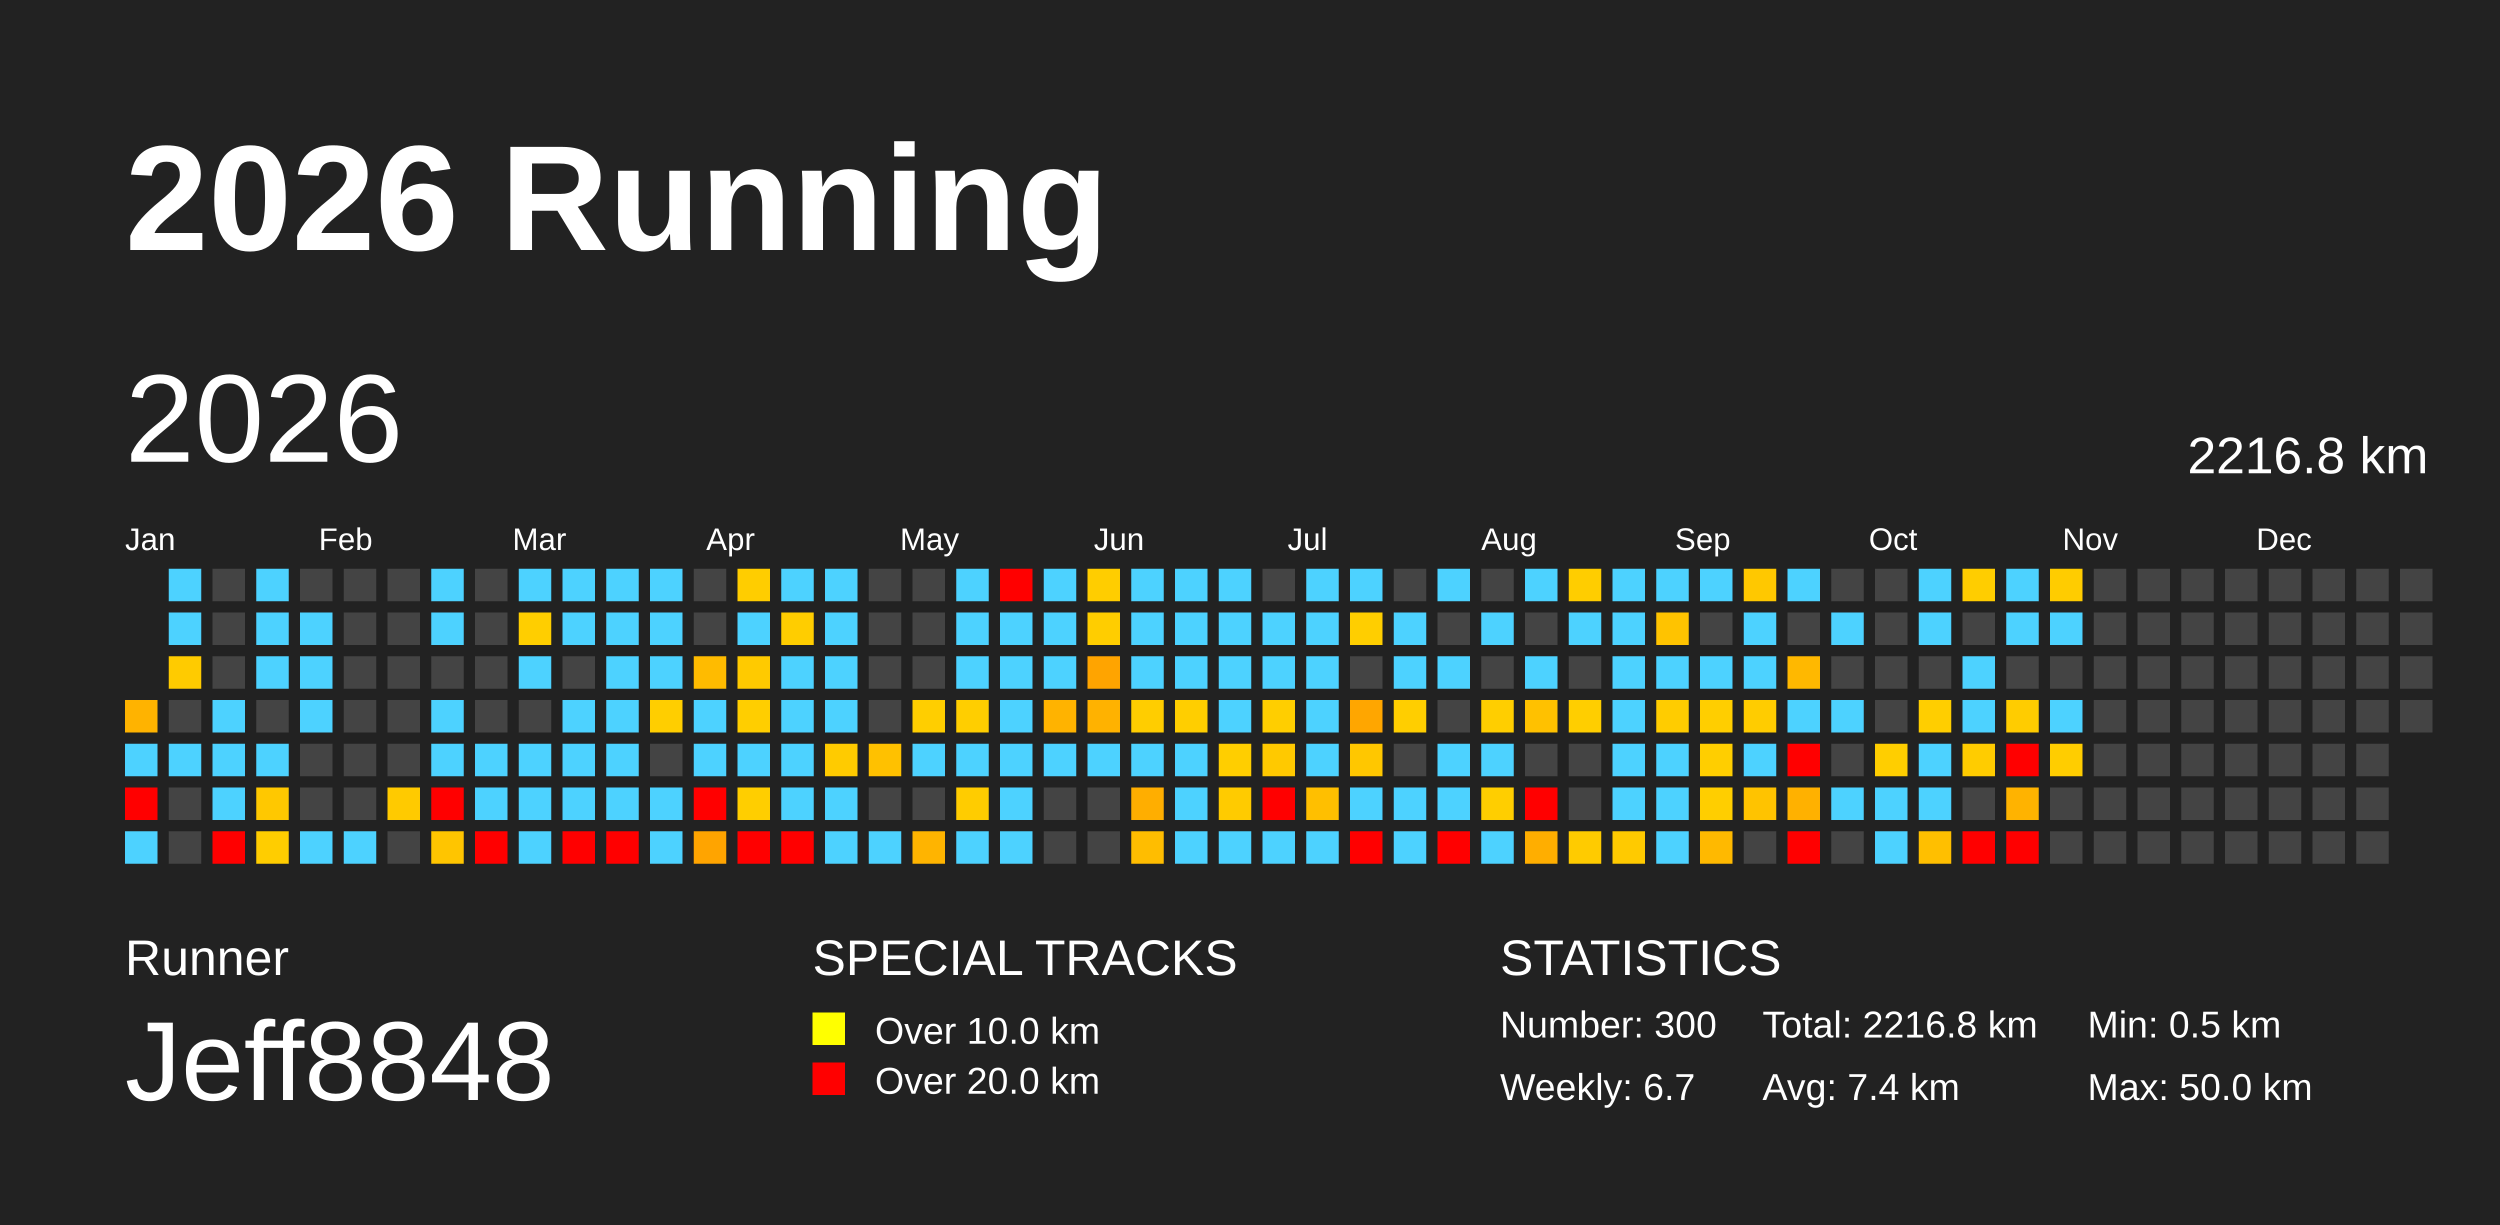
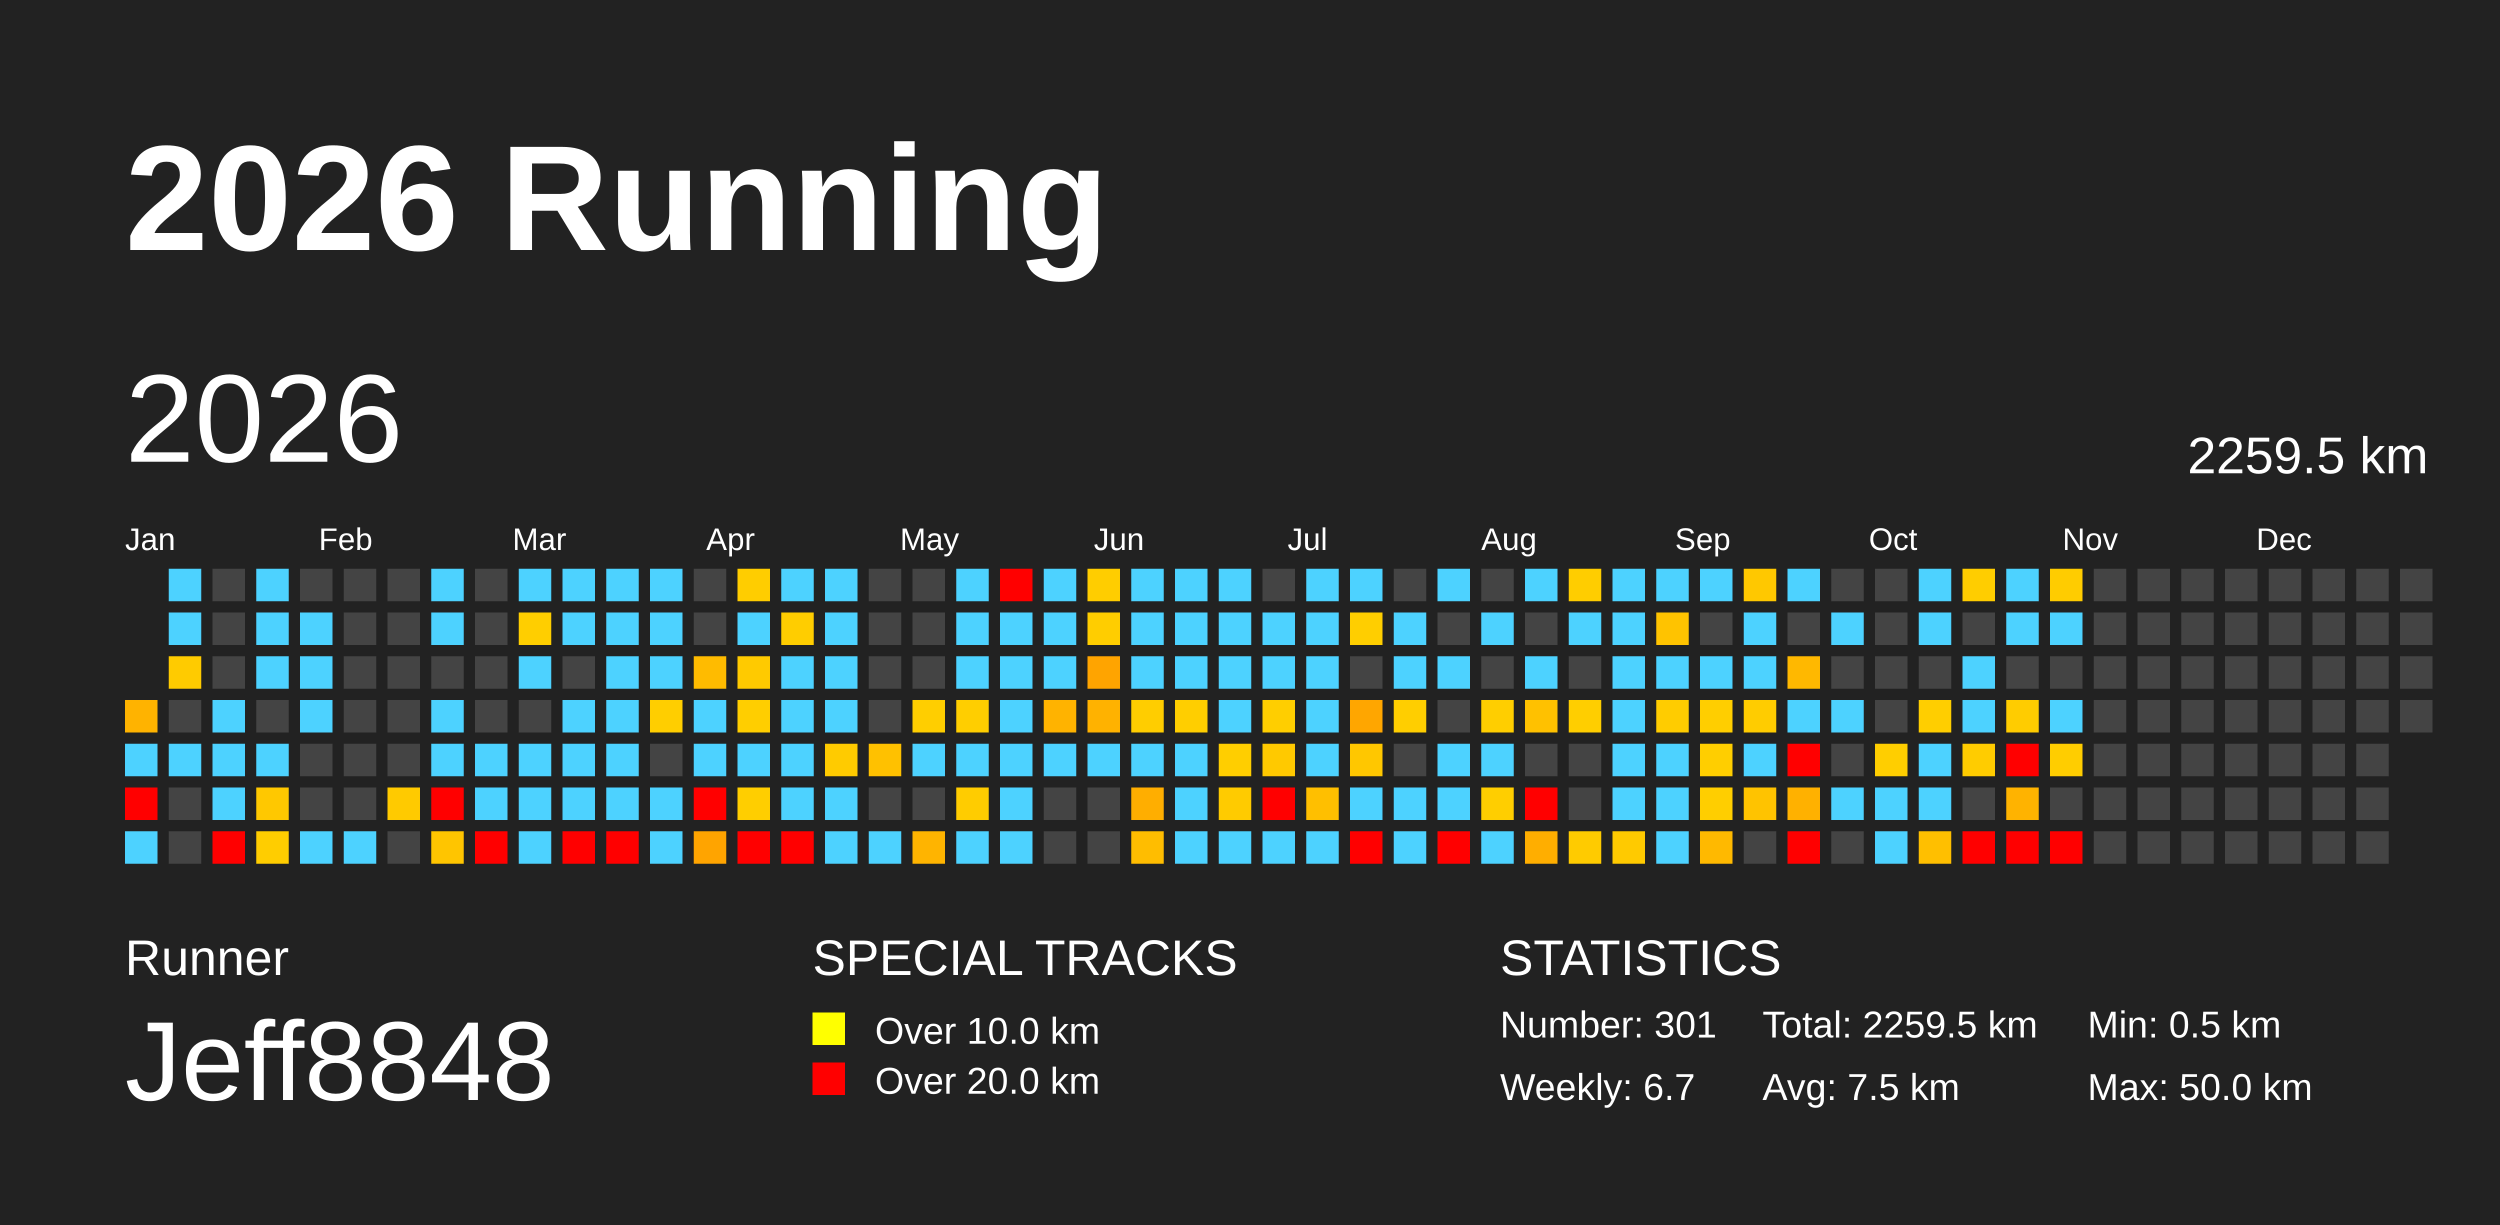
<svg xmlns="http://www.w3.org/2000/svg" baseProfile="full" height="98mm" version="1.1" viewBox="0,0,200,98" width="200mm">
  <defs />
  <rect fill="#222222" height="98" width="200" x="0" y="0" />
  <text fill="#FFFFFF" style="font-size:12px; font-family:Arial; font-weight:bold;" x="10" y="20">2026 Running</text>
  <text fill="#FFFFFF" style="font-size:4px; font-family:Arial" x="10" y="78">Runner</text>
  <text fill="#FFFFFF" style="font-size:9px; font-family:Arial" x="10" y="88">Jeff8848</text>
  <text fill="#FFFFFF" style="font-size:4px; font-family:Arial" x="65" y="78">SPECIAL TRACKS</text>
  <rect fill="yellow" height="2.6" width="2.6" x="65" y="81" />
  <text fill="#FFFFFF" style="font-size:3px; font-family:Arial" x="70" y="83.5">Over 10.0 km</text>
  <rect fill="red" height="2.6" width="2.6" x="65" y="85" />
  <text fill="#FFFFFF" style="font-size:3px; font-family:Arial" x="70" y="87.5">Over 20.0 km</text>
  <text fill="#FFFFFF" style="font-size:4px; font-family:Arial" x="120" y="78">STATISTICS</text>
-   <text fill="#FFFFFF" style="font-size:3px; font-family:Arial" x="120" y="83">Number: 300</text>
+   <text fill="#FFFFFF" style="font-size:3px; font-family:Arial" x="120" y="83">Number: 301</text>
  <text fill="#FFFFFF" style="font-size:3px; font-family:Arial" x="120" y="88">Weekly: 6.7</text>
-   <text fill="#FFFFFF" style="font-size:3px; font-family:Arial" x="141" y="83">Total: 2216.8 km</text>
-   <text fill="#FFFFFF" style="font-size:3px; font-family:Arial" x="141" y="88">Avg: 7.4 km</text>
+   <text fill="#FFFFFF" style="font-size:3px; font-family:Arial" x="141" y="83">Total: 2259.5 km</text>
+   <text fill="#FFFFFF" style="font-size:3px; font-family:Arial" x="141" y="88">Avg: 7.5 km</text>
  <text fill="#FFFFFF" style="font-size:3px; font-family:Arial" x="167" y="83">Min: 0.5 km</text>
  <text fill="#FFFFFF" style="font-size:3px; font-family:Arial" x="167" y="88">Max: 50.0 km</text>
  <text dominant-baseline="hanging" fill="#FFFFFF" style="font-size:10.0px; font-family:Arial;" x="10" y="30">2026</text>
-   <text dominant-baseline="hanging" fill="#FFFFFF" style="font-size:4.125px; font-family:Arial;" x="175" y="35">2216.8 km</text>
+   <text dominant-baseline="hanging" fill="#FFFFFF" style="font-size:4.125px; font-family:Arial;" x="175" y="35">2259.5 km</text>
  <text fill="#FFFFFF" style="font-size:2.5px; font-family:Arial" x="10.0" y="44">Jan</text>
  <text fill="#FFFFFF" style="font-size:2.5px; font-family:Arial" x="25.5" y="44">Feb</text>
  <text fill="#FFFFFF" style="font-size:2.5px; font-family:Arial" x="41.0" y="44">Mar</text>
  <text fill="#FFFFFF" style="font-size:2.5px; font-family:Arial" x="56.5" y="44">Apr</text>
  <text fill="#FFFFFF" style="font-size:2.5px; font-family:Arial" x="72.0" y="44">May</text>
  <text fill="#FFFFFF" style="font-size:2.5px; font-family:Arial" x="87.5" y="44">Jun</text>
  <text fill="#FFFFFF" style="font-size:2.5px; font-family:Arial" x="103.0" y="44">Jul</text>
  <text fill="#FFFFFF" style="font-size:2.5px; font-family:Arial" x="118.5" y="44">Aug</text>
  <text fill="#FFFFFF" style="font-size:2.5px; font-family:Arial" x="134.0" y="44">Sep</text>
  <text fill="#FFFFFF" style="font-size:2.5px; font-family:Arial" x="149.5" y="44">Oct</text>
  <text fill="#FFFFFF" style="font-size:2.5px; font-family:Arial" x="165.0" y="44">Nov</text>
  <text fill="#FFFFFF" style="font-size:2.5px; font-family:Arial" x="180.5" y="44">Dec</text>
  <rect fill="#ffb300" height="2.6" width="2.6" x="10.0" y="56.0" />
  <rect fill="#4dd2ff" height="2.6" width="2.6" x="10.0" y="59.5" />
  <rect fill="red" height="2.6" width="2.6" x="10.0" y="63.0" />
  <rect fill="#4dd2ff" height="2.6" width="2.6" x="10.0" y="66.5" />
  <rect fill="#4dd2ff" height="2.6" width="2.6" x="13.5" y="45.5" />
  <rect fill="#4dd2ff" height="2.6" width="2.6" x="13.5" y="49.0" />
  <rect fill="#ffcb00" height="2.6" width="2.6" x="13.5" y="52.5" />
  <rect fill="#444444" height="2.6" width="2.6" x="13.5" y="56.0" />
  <rect fill="#4dd2ff" height="2.6" width="2.6" x="13.5" y="59.5" />
  <rect fill="#444444" height="2.6" width="2.6" x="13.5" y="63.0" />
  <rect fill="#444444" height="2.6" width="2.6" x="13.5" y="66.5" />
  <rect fill="#444444" height="2.6" width="2.6" x="17.0" y="45.5" />
  <rect fill="#444444" height="2.6" width="2.6" x="17.0" y="49.0" />
  <rect fill="#444444" height="2.6" width="2.6" x="17.0" y="52.5" />
  <rect fill="#4dd2ff" height="2.6" width="2.6" x="17.0" y="56.0" />
  <rect fill="#4dd2ff" height="2.6" width="2.6" x="17.0" y="59.5" />
  <rect fill="#4dd2ff" height="2.6" width="2.6" x="17.0" y="63.0" />
  <rect fill="red" height="2.6" width="2.6" x="17.0" y="66.5" />
  <rect fill="#4dd2ff" height="2.6" width="2.6" x="20.5" y="45.5" />
  <rect fill="#4dd2ff" height="2.6" width="2.6" x="20.5" y="49.0" />
  <rect fill="#4dd2ff" height="2.6" width="2.6" x="20.5" y="52.5" />
  <rect fill="#444444" height="2.6" width="2.6" x="20.5" y="56.0" />
  <rect fill="#4dd2ff" height="2.6" width="2.6" x="20.5" y="59.5" />
  <rect fill="#ffc800" height="2.6" width="2.6" x="20.5" y="63.0" />
  <rect fill="#ffcd00" height="2.6" width="2.6" x="20.5" y="66.5" />
  <rect fill="#444444" height="2.6" width="2.6" x="24.0" y="45.5" />
  <rect fill="#4dd2ff" height="2.6" width="2.6" x="24.0" y="49.0" />
  <rect fill="#4dd2ff" height="2.6" width="2.6" x="24.0" y="52.5" />
  <rect fill="#4dd2ff" height="2.6" width="2.6" x="24.0" y="56.0" />
  <rect fill="#444444" height="2.6" width="2.6" x="24.0" y="59.5" />
  <rect fill="#444444" height="2.6" width="2.6" x="24.0" y="63.0" />
  <rect fill="#4dd2ff" height="2.6" width="2.6" x="24.0" y="66.5" />
  <rect fill="#444444" height="2.6" width="2.6" x="27.5" y="45.5" />
  <rect fill="#444444" height="2.6" width="2.6" x="27.5" y="49.0" />
  <rect fill="#444444" height="2.6" width="2.6" x="27.5" y="52.5" />
  <rect fill="#444444" height="2.6" width="2.6" x="27.5" y="56.0" />
  <rect fill="#444444" height="2.6" width="2.6" x="27.5" y="59.5" />
  <rect fill="#444444" height="2.6" width="2.6" x="27.5" y="63.0" />
  <rect fill="#4dd2ff" height="2.6" width="2.6" x="27.5" y="66.5" />
  <rect fill="#444444" height="2.6" width="2.6" x="31.0" y="45.5" />
  <rect fill="#444444" height="2.6" width="2.6" x="31.0" y="49.0" />
  <rect fill="#444444" height="2.6" width="2.6" x="31.0" y="52.5" />
  <rect fill="#444444" height="2.6" width="2.6" x="31.0" y="56.0" />
  <rect fill="#444444" height="2.6" width="2.6" x="31.0" y="59.5" />
  <rect fill="#ffca00" height="2.6" width="2.6" x="31.0" y="63.0" />
  <rect fill="#444444" height="2.6" width="2.6" x="31.0" y="66.5" />
  <rect fill="#4dd2ff" height="2.6" width="2.6" x="34.5" y="45.5" />
  <rect fill="#4dd2ff" height="2.6" width="2.6" x="34.5" y="49.0" />
  <rect fill="#444444" height="2.6" width="2.6" x="34.5" y="52.5" />
  <rect fill="#4dd2ff" height="2.6" width="2.6" x="34.5" y="56.0" />
  <rect fill="#4dd2ff" height="2.6" width="2.6" x="34.5" y="59.5" />
  <rect fill="red" height="2.6" width="2.6" x="34.5" y="63.0" />
  <rect fill="#ffc500" height="2.6" width="2.6" x="34.5" y="66.5" />
  <rect fill="#444444" height="2.6" width="2.6" x="38.0" y="45.5" />
  <rect fill="#444444" height="2.6" width="2.6" x="38.0" y="49.0" />
  <rect fill="#444444" height="2.6" width="2.6" x="38.0" y="52.5" />
  <rect fill="#444444" height="2.6" width="2.6" x="38.0" y="56.0" />
  <rect fill="#4dd2ff" height="2.6" width="2.6" x="38.0" y="59.5" />
  <rect fill="#4dd2ff" height="2.6" width="2.6" x="38.0" y="63.0" />
  <rect fill="red" height="2.6" width="2.6" x="38.0" y="66.5" />
  <rect fill="#4dd2ff" height="2.6" width="2.6" x="41.5" y="45.5" />
  <rect fill="#ffce00" height="2.6" width="2.6" x="41.5" y="49.0" />
  <rect fill="#4dd2ff" height="2.6" width="2.6" x="41.5" y="52.5" />
  <rect fill="#444444" height="2.6" width="2.6" x="41.5" y="56.0" />
  <rect fill="#4dd2ff" height="2.6" width="2.6" x="41.5" y="59.5" />
  <rect fill="#4dd2ff" height="2.6" width="2.6" x="41.5" y="63.0" />
  <rect fill="#4dd2ff" height="2.6" width="2.6" x="41.5" y="66.5" />
  <rect fill="#4dd2ff" height="2.6" width="2.6" x="45.0" y="45.5" />
  <rect fill="#4dd2ff" height="2.6" width="2.6" x="45.0" y="49.0" />
  <rect fill="#444444" height="2.6" width="2.6" x="45.0" y="52.5" />
  <rect fill="#4dd2ff" height="2.6" width="2.6" x="45.0" y="56.0" />
  <rect fill="#4dd2ff" height="2.6" width="2.6" x="45.0" y="59.5" />
  <rect fill="#4dd2ff" height="2.6" width="2.6" x="45.0" y="63.0" />
  <rect fill="red" height="2.6" width="2.6" x="45.0" y="66.5" />
  <rect fill="#4dd2ff" height="2.6" width="2.6" x="48.5" y="45.5" />
  <rect fill="#4dd2ff" height="2.6" width="2.6" x="48.5" y="49.0" />
  <rect fill="#4dd2ff" height="2.6" width="2.6" x="48.5" y="52.5" />
  <rect fill="#4dd2ff" height="2.6" width="2.6" x="48.5" y="56.0" />
  <rect fill="#4dd2ff" height="2.6" width="2.6" x="48.5" y="59.5" />
  <rect fill="#4dd2ff" height="2.6" width="2.6" x="48.5" y="63.0" />
  <rect fill="red" height="2.6" width="2.6" x="48.5" y="66.5" />
  <rect fill="#4dd2ff" height="2.6" width="2.6" x="52.0" y="45.5" />
  <rect fill="#4dd2ff" height="2.6" width="2.6" x="52.0" y="49.0" />
  <rect fill="#4dd2ff" height="2.6" width="2.6" x="52.0" y="52.5" />
  <rect fill="#ffce00" height="2.6" width="2.6" x="52.0" y="56.0" />
  <rect fill="#444444" height="2.6" width="2.6" x="52.0" y="59.5" />
  <rect fill="#4dd2ff" height="2.6" width="2.6" x="52.0" y="63.0" />
  <rect fill="#4dd2ff" height="2.6" width="2.6" x="52.0" y="66.5" />
  <rect fill="#444444" height="2.6" width="2.6" x="55.5" y="45.5" />
  <rect fill="#444444" height="2.6" width="2.6" x="55.5" y="49.0" />
  <rect fill="#ffbb00" height="2.6" width="2.6" x="55.5" y="52.5" />
  <rect fill="#4dd2ff" height="2.6" width="2.6" x="55.5" y="56.0" />
  <rect fill="#4dd2ff" height="2.6" width="2.6" x="55.5" y="59.5" />
  <rect fill="red" height="2.6" width="2.6" x="55.5" y="63.0" />
  <rect fill="#ffa400" height="2.6" width="2.6" x="55.5" y="66.5" />
  <rect fill="#ffcd00" height="2.6" width="2.6" x="59.0" y="45.5" />
  <rect fill="#4dd2ff" height="2.6" width="2.6" x="59.0" y="49.0" />
  <rect fill="#ffca00" height="2.6" width="2.6" x="59.0" y="52.5" />
  <rect fill="#ffce00" height="2.6" width="2.6" x="59.0" y="56.0" />
  <rect fill="#4dd2ff" height="2.6" width="2.6" x="59.0" y="59.5" />
  <rect fill="#ffce00" height="2.6" width="2.6" x="59.0" y="63.0" />
  <rect fill="red" height="2.6" width="2.6" x="59.0" y="66.5" />
  <rect fill="#4dd2ff" height="2.6" width="2.6" x="62.5" y="45.5" />
  <rect fill="#ffcd00" height="2.6" width="2.6" x="62.5" y="49.0" />
  <rect fill="#4dd2ff" height="2.6" width="2.6" x="62.5" y="52.5" />
  <rect fill="#4dd2ff" height="2.6" width="2.6" x="62.5" y="56.0" />
  <rect fill="#4dd2ff" height="2.6" width="2.6" x="62.5" y="59.5" />
  <rect fill="#4dd2ff" height="2.6" width="2.6" x="62.5" y="63.0" />
  <rect fill="red" height="2.6" width="2.6" x="62.5" y="66.5" />
  <rect fill="#4dd2ff" height="2.6" width="2.6" x="66.0" y="45.5" />
  <rect fill="#4dd2ff" height="2.6" width="2.6" x="66.0" y="49.0" />
  <rect fill="#4dd2ff" height="2.6" width="2.6" x="66.0" y="52.5" />
  <rect fill="#4dd2ff" height="2.6" width="2.6" x="66.0" y="56.0" />
  <rect fill="#ffcb00" height="2.6" width="2.6" x="66.0" y="59.5" />
  <rect fill="#4dd2ff" height="2.6" width="2.6" x="66.0" y="63.0" />
  <rect fill="#4dd2ff" height="2.6" width="2.6" x="66.0" y="66.5" />
  <rect fill="#444444" height="2.6" width="2.6" x="69.5" y="45.5" />
  <rect fill="#444444" height="2.6" width="2.6" x="69.5" y="49.0" />
  <rect fill="#444444" height="2.6" width="2.6" x="69.5" y="52.5" />
  <rect fill="#444444" height="2.6" width="2.6" x="69.5" y="56.0" />
  <rect fill="#ffc100" height="2.6" width="2.6" x="69.5" y="59.5" />
  <rect fill="#444444" height="2.6" width="2.6" x="69.5" y="63.0" />
  <rect fill="#4dd2ff" height="2.6" width="2.6" x="69.5" y="66.5" />
  <rect fill="#444444" height="2.6" width="2.6" x="73.0" y="45.5" />
  <rect fill="#444444" height="2.6" width="2.6" x="73.0" y="49.0" />
  <rect fill="#444444" height="2.6" width="2.6" x="73.0" y="52.5" />
  <rect fill="#ffce00" height="2.6" width="2.6" x="73.0" y="56.0" />
  <rect fill="#4dd2ff" height="2.6" width="2.6" x="73.0" y="59.5" />
  <rect fill="#444444" height="2.6" width="2.6" x="73.0" y="63.0" />
  <rect fill="#ffb400" height="2.6" width="2.6" x="73.0" y="66.5" />
  <rect fill="#4dd2ff" height="2.6" width="2.6" x="76.5" y="45.5" />
  <rect fill="#4dd2ff" height="2.6" width="2.6" x="76.5" y="49.0" />
  <rect fill="#4dd2ff" height="2.6" width="2.6" x="76.5" y="52.5" />
  <rect fill="#ffce00" height="2.6" width="2.6" x="76.5" y="56.0" />
  <rect fill="#4dd2ff" height="2.6" width="2.6" x="76.5" y="59.5" />
  <rect fill="#ffcc00" height="2.6" width="2.6" x="76.5" y="63.0" />
  <rect fill="#4dd2ff" height="2.6" width="2.6" x="76.5" y="66.5" />
  <rect fill="red" height="2.6" width="2.6" x="80.0" y="45.5" />
  <rect fill="#4dd2ff" height="2.6" width="2.6" x="80.0" y="49.0" />
  <rect fill="#4dd2ff" height="2.6" width="2.6" x="80.0" y="52.5" />
  <rect fill="#4dd2ff" height="2.6" width="2.6" x="80.0" y="56.0" />
  <rect fill="#4dd2ff" height="2.6" width="2.6" x="80.0" y="59.5" />
  <rect fill="#4dd2ff" height="2.6" width="2.6" x="80.0" y="63.0" />
  <rect fill="#4dd2ff" height="2.6" width="2.6" x="80.0" y="66.5" />
  <rect fill="#4dd2ff" height="2.6" width="2.6" x="83.5" y="45.5" />
  <rect fill="#4dd2ff" height="2.6" width="2.6" x="83.5" y="49.0" />
  <rect fill="#4dd2ff" height="2.6" width="2.6" x="83.5" y="52.5" />
  <rect fill="#ffb300" height="2.6" width="2.6" x="83.5" y="56.0" />
  <rect fill="#4dd2ff" height="2.6" width="2.6" x="83.5" y="59.5" />
  <rect fill="#444444" height="2.6" width="2.6" x="83.5" y="63.0" />
  <rect fill="#444444" height="2.6" width="2.6" x="83.5" y="66.5" />
  <rect fill="#ffcd00" height="2.6" width="2.6" x="87.0" y="45.5" />
  <rect fill="#ffcd00" height="2.6" width="2.6" x="87.0" y="49.0" />
  <rect fill="#ffa400" height="2.6" width="2.6" x="87.0" y="52.5" />
  <rect fill="#ffb200" height="2.6" width="2.6" x="87.0" y="56.0" />
  <rect fill="#4dd2ff" height="2.6" width="2.6" x="87.0" y="59.5" />
  <rect fill="#444444" height="2.6" width="2.6" x="87.0" y="63.0" />
  <rect fill="#444444" height="2.6" width="2.6" x="87.0" y="66.5" />
  <rect fill="#4dd2ff" height="2.6" width="2.6" x="90.5" y="45.5" />
  <rect fill="#4dd2ff" height="2.6" width="2.6" x="90.5" y="49.0" />
  <rect fill="#4dd2ff" height="2.6" width="2.6" x="90.5" y="52.5" />
  <rect fill="#ffcd00" height="2.6" width="2.6" x="90.5" y="56.0" />
  <rect fill="#4dd2ff" height="2.6" width="2.6" x="90.5" y="59.5" />
  <rect fill="#ffae00" height="2.6" width="2.6" x="90.5" y="63.0" />
  <rect fill="#ffbd00" height="2.6" width="2.6" x="90.5" y="66.5" />
  <rect fill="#4dd2ff" height="2.6" width="2.6" x="94.0" y="45.5" />
  <rect fill="#4dd2ff" height="2.6" width="2.6" x="94.0" y="49.0" />
  <rect fill="#4dd2ff" height="2.6" width="2.6" x="94.0" y="52.5" />
  <rect fill="#ffce00" height="2.6" width="2.6" x="94.0" y="56.0" />
  <rect fill="#4dd2ff" height="2.6" width="2.6" x="94.0" y="59.5" />
  <rect fill="#4dd2ff" height="2.6" width="2.6" x="94.0" y="63.0" />
  <rect fill="#4dd2ff" height="2.6" width="2.6" x="94.0" y="66.5" />
  <rect fill="#4dd2ff" height="2.6" width="2.6" x="97.5" y="45.5" />
  <rect fill="#4dd2ff" height="2.6" width="2.6" x="97.5" y="49.0" />
  <rect fill="#4dd2ff" height="2.6" width="2.6" x="97.5" y="52.5" />
  <rect fill="#4dd2ff" height="2.6" width="2.6" x="97.5" y="56.0" />
  <rect fill="#ffce00" height="2.6" width="2.6" x="97.5" y="59.5" />
  <rect fill="#ffcb00" height="2.6" width="2.6" x="97.5" y="63.0" />
  <rect fill="#4dd2ff" height="2.6" width="2.6" x="97.5" y="66.5" />
  <rect fill="#444444" height="2.6" width="2.6" x="101.0" y="45.5" />
  <rect fill="#4dd2ff" height="2.6" width="2.6" x="101.0" y="49.0" />
  <rect fill="#4dd2ff" height="2.6" width="2.6" x="101.0" y="52.5" />
  <rect fill="#ffce00" height="2.6" width="2.6" x="101.0" y="56.0" />
  <rect fill="#ffc900" height="2.6" width="2.6" x="101.0" y="59.5" />
  <rect fill="red" height="2.6" width="2.6" x="101.0" y="63.0" />
  <rect fill="#4dd2ff" height="2.6" width="2.6" x="101.0" y="66.5" />
  <rect fill="#4dd2ff" height="2.6" width="2.6" x="104.5" y="45.5" />
  <rect fill="#4dd2ff" height="2.6" width="2.6" x="104.5" y="49.0" />
  <rect fill="#4dd2ff" height="2.6" width="2.6" x="104.5" y="52.5" />
  <rect fill="#4dd2ff" height="2.6" width="2.6" x="104.5" y="56.0" />
  <rect fill="#4dd2ff" height="2.6" width="2.6" x="104.5" y="59.5" />
  <rect fill="#ffbf00" height="2.6" width="2.6" x="104.5" y="63.0" />
  <rect fill="#4dd2ff" height="2.6" width="2.6" x="104.5" y="66.5" />
  <rect fill="#4dd2ff" height="2.6" width="2.6" x="108.0" y="45.5" />
  <rect fill="#ffce00" height="2.6" width="2.6" x="108.0" y="49.0" />
  <rect fill="#444444" height="2.6" width="2.6" x="108.0" y="52.5" />
  <rect fill="#ffa600" height="2.6" width="2.6" x="108.0" y="56.0" />
  <rect fill="#ffc700" height="2.6" width="2.6" x="108.0" y="59.5" />
  <rect fill="#4dd2ff" height="2.6" width="2.6" x="108.0" y="63.0" />
  <rect fill="red" height="2.6" width="2.6" x="108.0" y="66.5" />
  <rect fill="#444444" height="2.6" width="2.6" x="111.5" y="45.5" />
  <rect fill="#4dd2ff" height="2.6" width="2.6" x="111.5" y="49.0" />
  <rect fill="#4dd2ff" height="2.6" width="2.6" x="111.5" y="52.5" />
  <rect fill="#ffce00" height="2.6" width="2.6" x="111.5" y="56.0" />
  <rect fill="#444444" height="2.6" width="2.6" x="111.5" y="59.5" />
  <rect fill="#4dd2ff" height="2.6" width="2.6" x="111.5" y="63.0" />
  <rect fill="#4dd2ff" height="2.6" width="2.6" x="111.5" y="66.5" />
  <rect fill="#4dd2ff" height="2.6" width="2.6" x="115.0" y="45.5" />
  <rect fill="#444444" height="2.6" width="2.6" x="115.0" y="49.0" />
  <rect fill="#4dd2ff" height="2.6" width="2.6" x="115.0" y="52.5" />
  <rect fill="#444444" height="2.6" width="2.6" x="115.0" y="56.0" />
  <rect fill="#4dd2ff" height="2.6" width="2.6" x="115.0" y="59.5" />
  <rect fill="#4dd2ff" height="2.6" width="2.6" x="115.0" y="63.0" />
  <rect fill="red" height="2.6" width="2.6" x="115.0" y="66.5" />
  <rect fill="#444444" height="2.6" width="2.6" x="118.5" y="45.5" />
  <rect fill="#4dd2ff" height="2.6" width="2.6" x="118.5" y="49.0" />
  <rect fill="#444444" height="2.6" width="2.6" x="118.5" y="52.5" />
  <rect fill="#ffce00" height="2.6" width="2.6" x="118.5" y="56.0" />
  <rect fill="#4dd2ff" height="2.6" width="2.6" x="118.5" y="59.5" />
  <rect fill="#ffce00" height="2.6" width="2.6" x="118.5" y="63.0" />
  <rect fill="#4dd2ff" height="2.6" width="2.6" x="118.5" y="66.5" />
  <rect fill="#4dd2ff" height="2.6" width="2.6" x="122.0" y="45.5" />
  <rect fill="#444444" height="2.6" width="2.6" x="122.0" y="49.0" />
  <rect fill="#4dd2ff" height="2.6" width="2.6" x="122.0" y="52.5" />
  <rect fill="#ffc100" height="2.6" width="2.6" x="122.0" y="56.0" />
  <rect fill="#444444" height="2.6" width="2.6" x="122.0" y="59.5" />
  <rect fill="red" height="2.6" width="2.6" x="122.0" y="63.0" />
  <rect fill="#ffae00" height="2.6" width="2.6" x="122.0" y="66.5" />
  <rect fill="#ffcd00" height="2.6" width="2.6" x="125.5" y="45.5" />
  <rect fill="#4dd2ff" height="2.6" width="2.6" x="125.5" y="49.0" />
  <rect fill="#444444" height="2.6" width="2.6" x="125.5" y="52.5" />
  <rect fill="#ffce00" height="2.6" width="2.6" x="125.5" y="56.0" />
  <rect fill="#444444" height="2.6" width="2.6" x="125.5" y="59.5" />
  <rect fill="#444444" height="2.6" width="2.6" x="125.5" y="63.0" />
  <rect fill="#ffcb00" height="2.6" width="2.6" x="125.5" y="66.5" />
  <rect fill="#4dd2ff" height="2.6" width="2.6" x="129.0" y="45.5" />
  <rect fill="#4dd2ff" height="2.6" width="2.6" x="129.0" y="49.0" />
  <rect fill="#4dd2ff" height="2.6" width="2.6" x="129.0" y="52.5" />
  <rect fill="#4dd2ff" height="2.6" width="2.6" x="129.0" y="56.0" />
  <rect fill="#4dd2ff" height="2.6" width="2.6" x="129.0" y="59.5" />
  <rect fill="#4dd2ff" height="2.6" width="2.6" x="129.0" y="63.0" />
  <rect fill="#ffca00" height="2.6" width="2.6" x="129.0" y="66.5" />
  <rect fill="#4dd2ff" height="2.6" width="2.6" x="132.5" y="45.5" />
  <rect fill="#ffc300" height="2.6" width="2.6" x="132.5" y="49.0" />
  <rect fill="#4dd2ff" height="2.6" width="2.6" x="132.5" y="52.5" />
  <rect fill="#ffcc00" height="2.6" width="2.6" x="132.5" y="56.0" />
  <rect fill="#4dd2ff" height="2.6" width="2.6" x="132.5" y="59.5" />
  <rect fill="#4dd2ff" height="2.6" width="2.6" x="132.5" y="63.0" />
  <rect fill="#4dd2ff" height="2.6" width="2.6" x="132.5" y="66.5" />
  <rect fill="#4dd2ff" height="2.6" width="2.6" x="136.0" y="45.5" />
  <rect fill="#444444" height="2.6" width="2.6" x="136.0" y="49.0" />
  <rect fill="#4dd2ff" height="2.6" width="2.6" x="136.0" y="52.5" />
  <rect fill="#ffce00" height="2.6" width="2.6" x="136.0" y="56.0" />
  <rect fill="#ffce00" height="2.6" width="2.6" x="136.0" y="59.5" />
  <rect fill="#ffce00" height="2.6" width="2.6" x="136.0" y="63.0" />
  <rect fill="#ffb900" height="2.6" width="2.6" x="136.0" y="66.5" />
  <rect fill="#ffc800" height="2.6" width="2.6" x="139.5" y="45.5" />
  <rect fill="#4dd2ff" height="2.6" width="2.6" x="139.5" y="49.0" />
  <rect fill="#4dd2ff" height="2.6" width="2.6" x="139.5" y="52.5" />
  <rect fill="#ffcc00" height="2.6" width="2.6" x="139.5" y="56.0" />
  <rect fill="#4dd2ff" height="2.6" width="2.6" x="139.5" y="59.5" />
  <rect fill="#ffc300" height="2.6" width="2.6" x="139.5" y="63.0" />
  <rect fill="#444444" height="2.6" width="2.6" x="139.5" y="66.5" />
  <rect fill="#4dd2ff" height="2.6" width="2.6" x="143.0" y="45.5" />
  <rect fill="#444444" height="2.6" width="2.6" x="143.0" y="49.0" />
  <rect fill="#ffb800" height="2.6" width="2.6" x="143.0" y="52.5" />
  <rect fill="#4dd2ff" height="2.6" width="2.6" x="143.0" y="56.0" />
  <rect fill="red" height="2.6" width="2.6" x="143.0" y="59.5" />
  <rect fill="#ffb100" height="2.6" width="2.6" x="143.0" y="63.0" />
  <rect fill="red" height="2.6" width="2.6" x="143.0" y="66.5" />
  <rect fill="#444444" height="2.6" width="2.6" x="146.5" y="45.5" />
  <rect fill="#4dd2ff" height="2.6" width="2.6" x="146.5" y="49.0" />
  <rect fill="#444444" height="2.6" width="2.6" x="146.5" y="52.5" />
  <rect fill="#4dd2ff" height="2.6" width="2.6" x="146.5" y="56.0" />
  <rect fill="#444444" height="2.6" width="2.6" x="146.5" y="59.5" />
  <rect fill="#4dd2ff" height="2.6" width="2.6" x="146.5" y="63.0" />
  <rect fill="#444444" height="2.6" width="2.6" x="146.5" y="66.5" />
  <rect fill="#444444" height="2.6" width="2.6" x="150.0" y="45.5" />
  <rect fill="#444444" height="2.6" width="2.6" x="150.0" y="49.0" />
  <rect fill="#444444" height="2.6" width="2.6" x="150.0" y="52.5" />
  <rect fill="#444444" height="2.6" width="2.6" x="150.0" y="56.0" />
  <rect fill="#ffce00" height="2.6" width="2.6" x="150.0" y="59.5" />
  <rect fill="#4dd2ff" height="2.6" width="2.6" x="150.0" y="63.0" />
  <rect fill="#4dd2ff" height="2.6" width="2.6" x="150.0" y="66.5" />
  <rect fill="#4dd2ff" height="2.6" width="2.6" x="153.5" y="45.5" />
  <rect fill="#4dd2ff" height="2.6" width="2.6" x="153.5" y="49.0" />
  <rect fill="#444444" height="2.6" width="2.6" x="153.5" y="52.5" />
  <rect fill="#ffce00" height="2.6" width="2.6" x="153.5" y="56.0" />
  <rect fill="#4dd2ff" height="2.6" width="2.6" x="153.5" y="59.5" />
  <rect fill="#4dd2ff" height="2.6" width="2.6" x="153.5" y="63.0" />
  <rect fill="#ffbf00" height="2.6" width="2.6" x="153.5" y="66.5" />
  <rect fill="#ffcd00" height="2.6" width="2.6" x="157.0" y="45.5" />
  <rect fill="#444444" height="2.6" width="2.6" x="157.0" y="49.0" />
  <rect fill="#4dd2ff" height="2.6" width="2.6" x="157.0" y="52.5" />
  <rect fill="#4dd2ff" height="2.6" width="2.6" x="157.0" y="56.0" />
  <rect fill="#ffcc00" height="2.6" width="2.6" x="157.0" y="59.5" />
  <rect fill="#444444" height="2.6" width="2.6" x="157.0" y="63.0" />
  <rect fill="red" height="2.6" width="2.6" x="157.0" y="66.5" />
  <rect fill="#4dd2ff" height="2.6" width="2.6" x="160.5" y="45.5" />
  <rect fill="#4dd2ff" height="2.6" width="2.6" x="160.5" y="49.0" />
  <rect fill="#444444" height="2.6" width="2.6" x="160.5" y="52.5" />
  <rect fill="#ffcc00" height="2.6" width="2.6" x="160.5" y="56.0" />
  <rect fill="red" height="2.6" width="2.6" x="160.5" y="59.5" />
  <rect fill="#ffb300" height="2.6" width="2.6" x="160.5" y="63.0" />
  <rect fill="red" height="2.6" width="2.6" x="160.5" y="66.5" />
  <rect fill="#ffcc00" height="2.6" width="2.6" x="164.0" y="45.5" />
  <rect fill="#4dd2ff" height="2.6" width="2.6" x="164.0" y="49.0" />
  <rect fill="#444444" height="2.6" width="2.6" x="164.0" y="52.5" />
  <rect fill="#4dd2ff" height="2.6" width="2.6" x="164.0" y="56.0" />
  <rect fill="#ffcd00" height="2.6" width="2.6" x="164.0" y="59.5" />
  <rect fill="#444444" height="2.6" width="2.6" x="164.0" y="63.0" />
-   <rect fill="#444444" height="2.6" width="2.6" x="164.0" y="66.5" />
+   <rect fill="red" height="2.6" width="2.6" x="164.0" y="66.5" />
  <rect fill="#444444" height="2.6" width="2.6" x="167.5" y="45.5" />
  <rect fill="#444444" height="2.6" width="2.6" x="167.5" y="49.0" />
  <rect fill="#444444" height="2.6" width="2.6" x="167.5" y="52.5" />
  <rect fill="#444444" height="2.6" width="2.6" x="167.5" y="56.0" />
  <rect fill="#444444" height="2.6" width="2.6" x="167.5" y="59.5" />
  <rect fill="#444444" height="2.6" width="2.6" x="167.5" y="63.0" />
  <rect fill="#444444" height="2.6" width="2.6" x="167.5" y="66.5" />
  <rect fill="#444444" height="2.6" width="2.6" x="171.0" y="45.5" />
  <rect fill="#444444" height="2.6" width="2.6" x="171.0" y="49.0" />
  <rect fill="#444444" height="2.6" width="2.6" x="171.0" y="52.5" />
  <rect fill="#444444" height="2.6" width="2.6" x="171.0" y="56.0" />
  <rect fill="#444444" height="2.6" width="2.6" x="171.0" y="59.5" />
  <rect fill="#444444" height="2.6" width="2.6" x="171.0" y="63.0" />
  <rect fill="#444444" height="2.6" width="2.6" x="171.0" y="66.5" />
  <rect fill="#444444" height="2.6" width="2.6" x="174.5" y="45.5" />
  <rect fill="#444444" height="2.6" width="2.6" x="174.5" y="49.0" />
  <rect fill="#444444" height="2.6" width="2.6" x="174.5" y="52.5" />
  <rect fill="#444444" height="2.6" width="2.6" x="174.5" y="56.0" />
  <rect fill="#444444" height="2.6" width="2.6" x="174.5" y="59.5" />
  <rect fill="#444444" height="2.6" width="2.6" x="174.5" y="63.0" />
  <rect fill="#444444" height="2.6" width="2.6" x="174.5" y="66.5" />
  <rect fill="#444444" height="2.6" width="2.6" x="178.0" y="45.5" />
  <rect fill="#444444" height="2.6" width="2.6" x="178.0" y="49.0" />
  <rect fill="#444444" height="2.6" width="2.6" x="178.0" y="52.5" />
  <rect fill="#444444" height="2.6" width="2.6" x="178.0" y="56.0" />
  <rect fill="#444444" height="2.6" width="2.6" x="178.0" y="59.5" />
  <rect fill="#444444" height="2.6" width="2.6" x="178.0" y="63.0" />
  <rect fill="#444444" height="2.6" width="2.6" x="178.0" y="66.5" />
  <rect fill="#444444" height="2.6" width="2.6" x="181.5" y="45.5" />
  <rect fill="#444444" height="2.6" width="2.6" x="181.5" y="49.0" />
  <rect fill="#444444" height="2.6" width="2.6" x="181.5" y="52.5" />
  <rect fill="#444444" height="2.6" width="2.6" x="181.5" y="56.0" />
  <rect fill="#444444" height="2.6" width="2.6" x="181.5" y="59.5" />
  <rect fill="#444444" height="2.6" width="2.6" x="181.5" y="63.0" />
  <rect fill="#444444" height="2.6" width="2.6" x="181.5" y="66.5" />
  <rect fill="#444444" height="2.6" width="2.6" x="185.0" y="45.5" />
  <rect fill="#444444" height="2.6" width="2.6" x="185.0" y="49.0" />
  <rect fill="#444444" height="2.6" width="2.6" x="185.0" y="52.5" />
  <rect fill="#444444" height="2.6" width="2.6" x="185.0" y="56.0" />
  <rect fill="#444444" height="2.6" width="2.6" x="185.0" y="59.5" />
  <rect fill="#444444" height="2.6" width="2.6" x="185.0" y="63.0" />
  <rect fill="#444444" height="2.6" width="2.6" x="185.0" y="66.5" />
  <rect fill="#444444" height="2.6" width="2.6" x="188.5" y="45.5" />
  <rect fill="#444444" height="2.6" width="2.6" x="188.5" y="49.0" />
  <rect fill="#444444" height="2.6" width="2.6" x="188.5" y="52.5" />
  <rect fill="#444444" height="2.6" width="2.6" x="188.5" y="56.0" />
  <rect fill="#444444" height="2.6" width="2.6" x="188.5" y="59.5" />
  <rect fill="#444444" height="2.6" width="2.6" x="188.5" y="63.0" />
  <rect fill="#444444" height="2.6" width="2.6" x="188.5" y="66.5" />
  <rect fill="#444444" height="2.6" width="2.6" x="192.0" y="45.5" />
  <rect fill="#444444" height="2.6" width="2.6" x="192.0" y="49.0" />
  <rect fill="#444444" height="2.6" width="2.6" x="192.0" y="52.5" />
  <rect fill="#444444" height="2.6" width="2.6" x="192.0" y="56.0" />
</svg>
